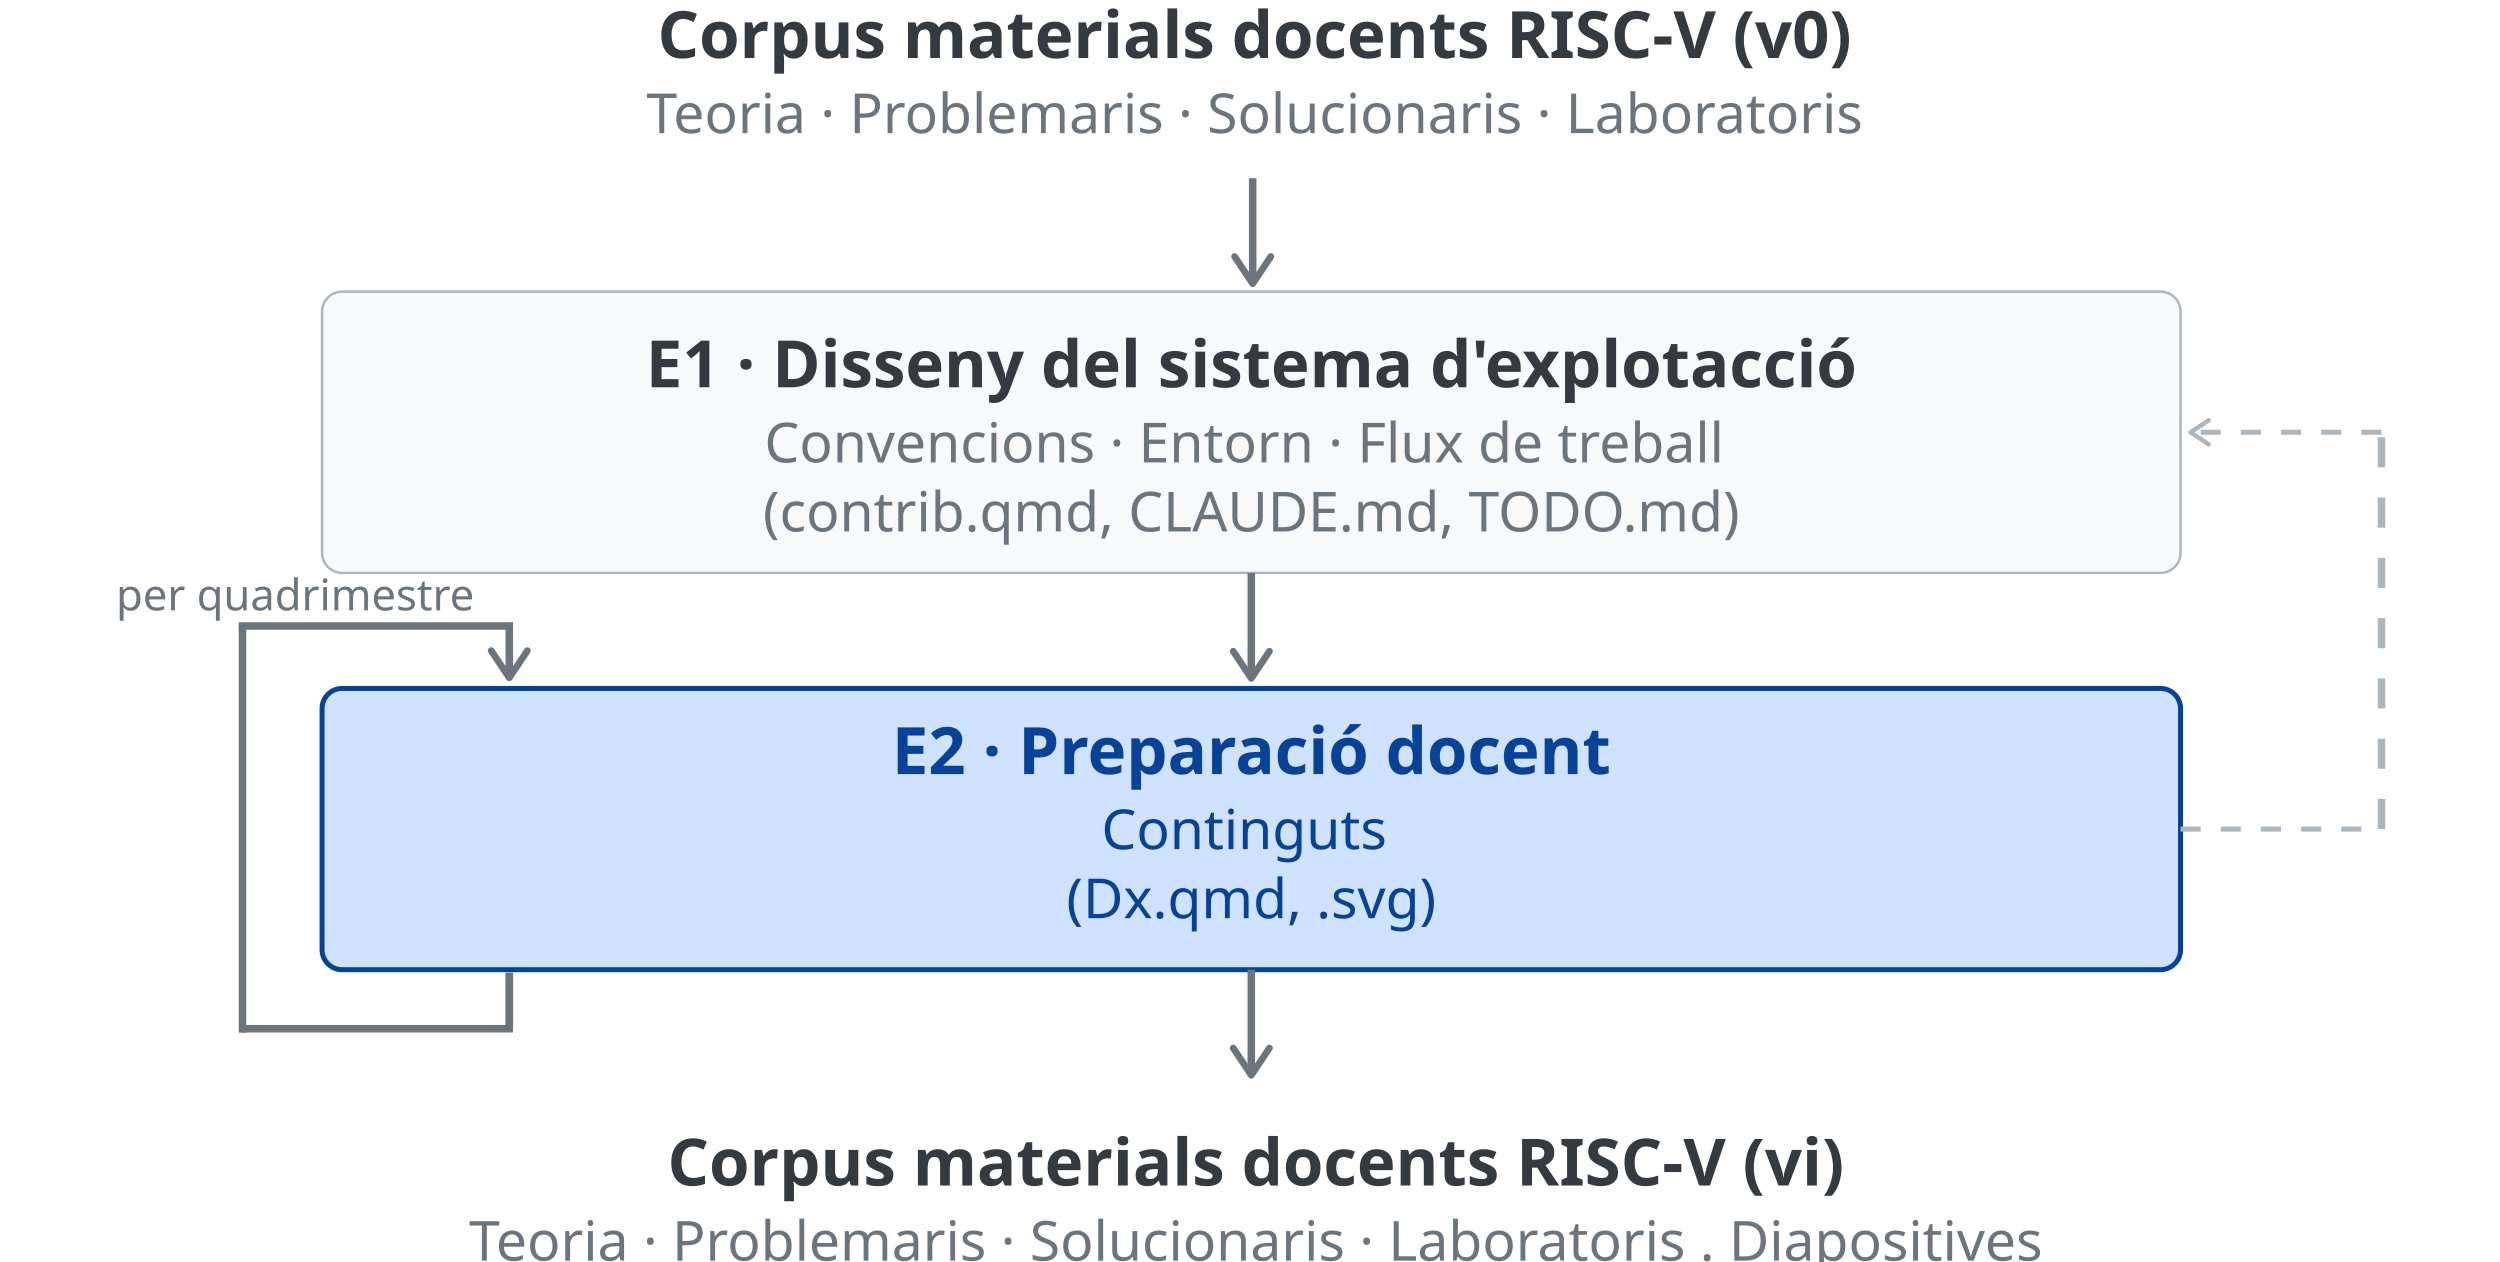
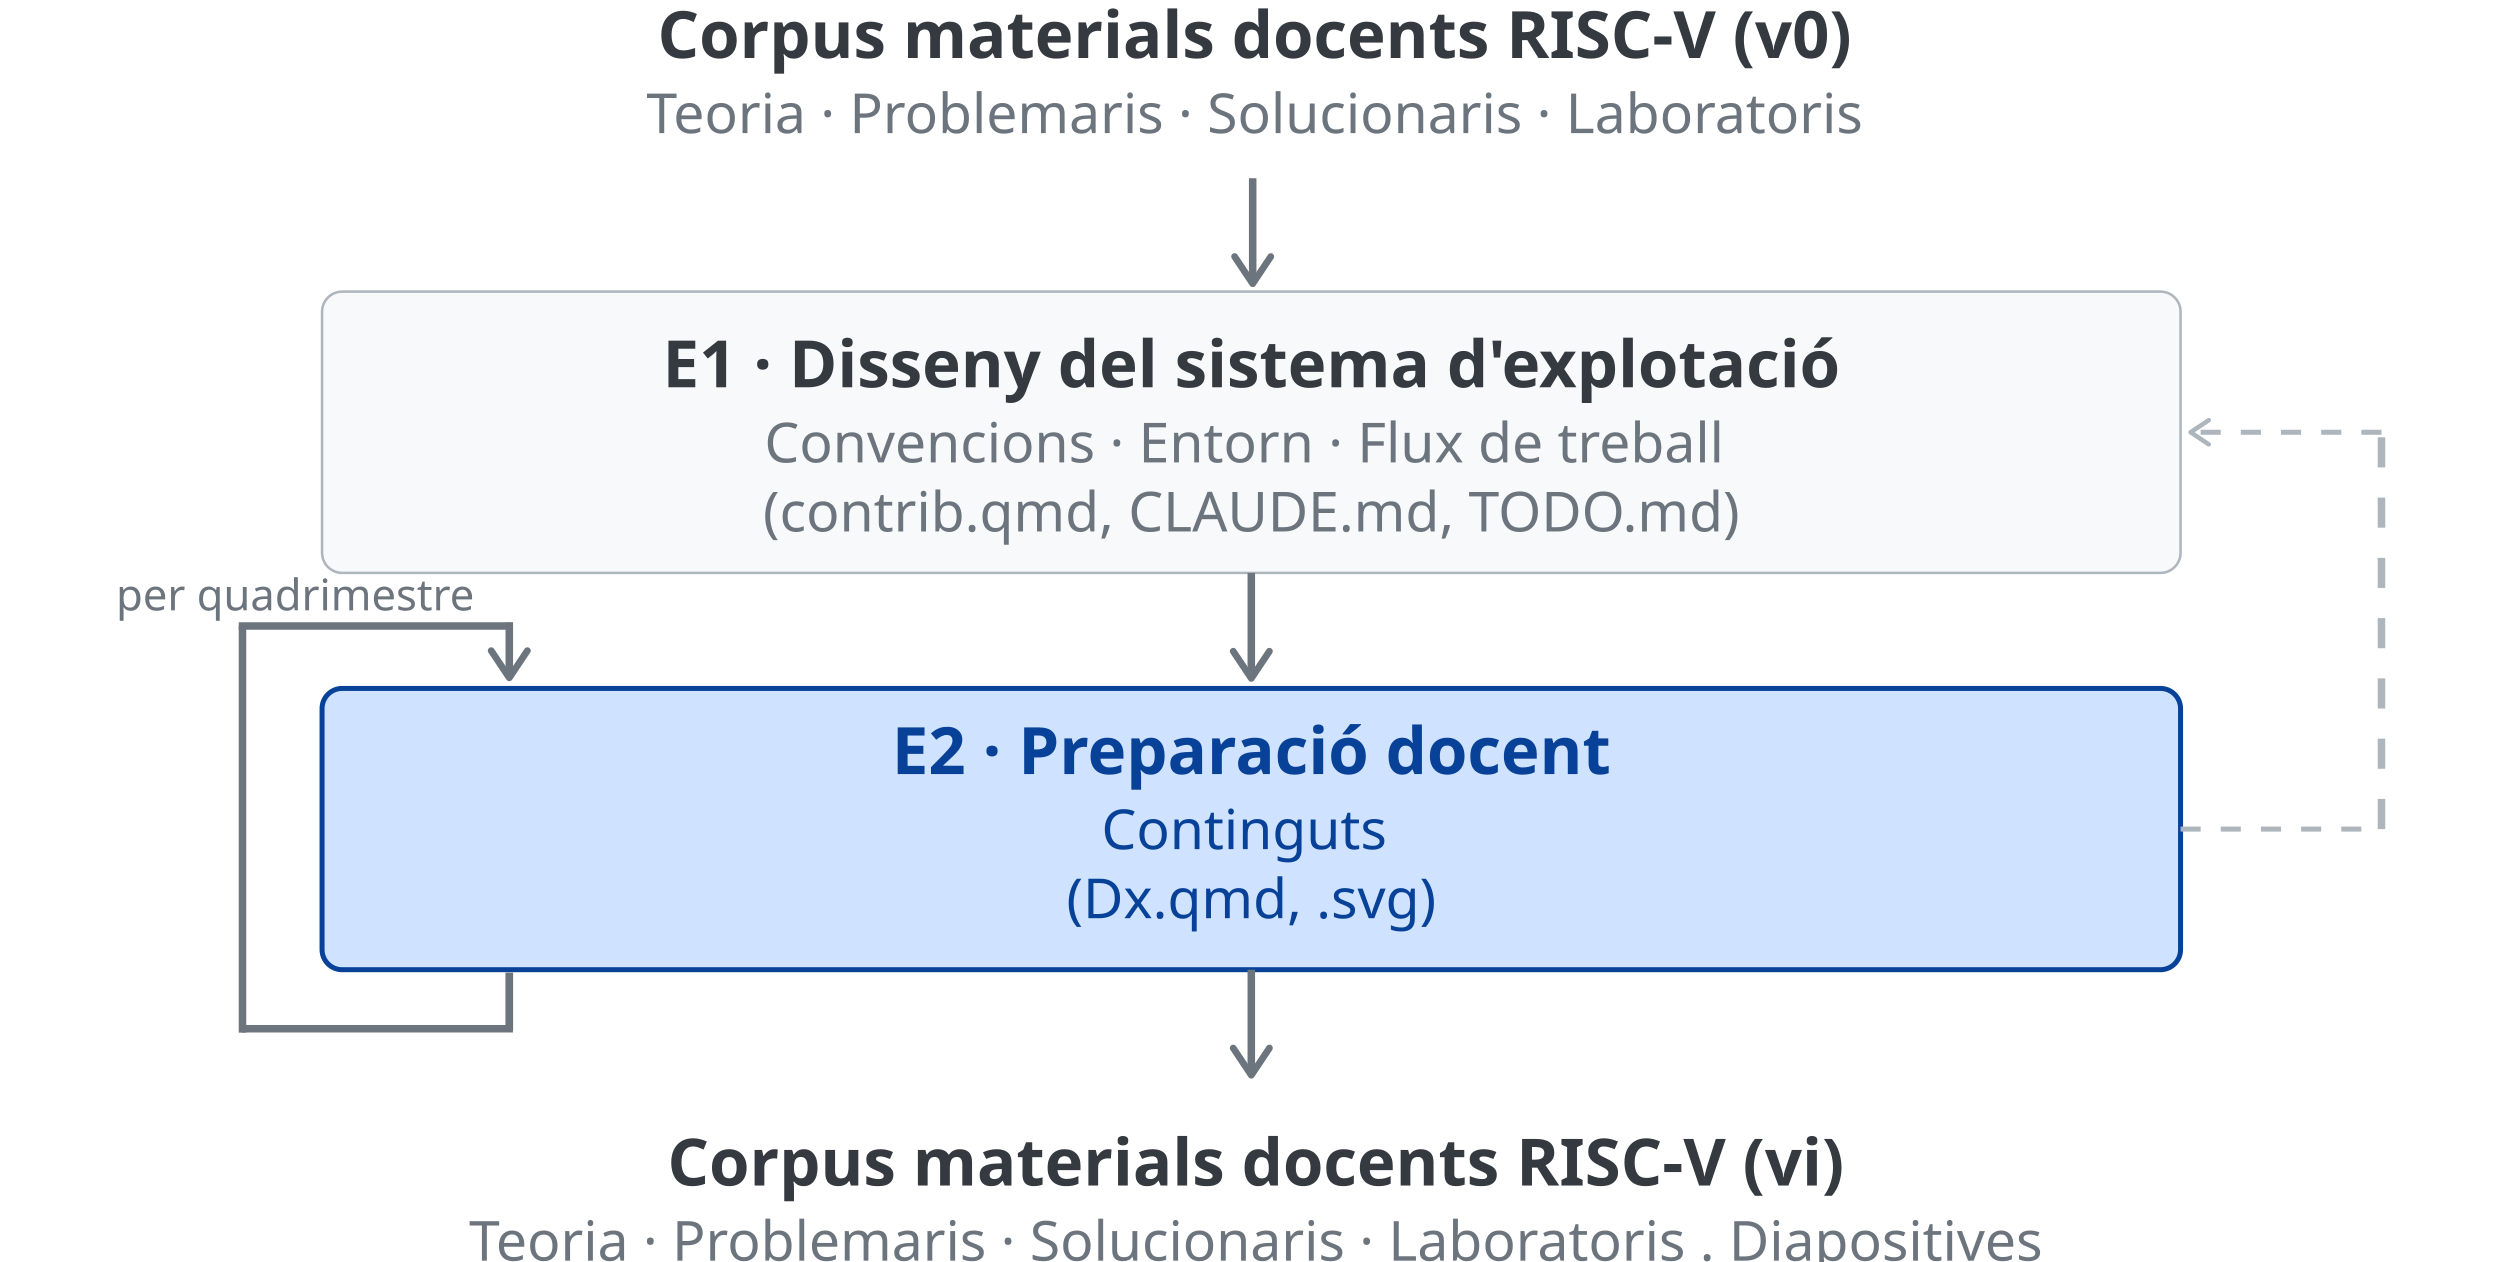
<svg xmlns="http://www.w3.org/2000/svg" width="497.714" viewBox="0 0 497.714 251.235" role="img" font-family="'Source Sans Pro', sans-serif" version="1.1" id="svg25" height="251.235">
  <defs id="defs4">
    <rect x="102" y="364.5" width="430" height="85.5" id="rect21" />
    <rect x="50.5" y="208" width="475.5" height="336.5" id="rect20" />
    <marker id="arr" viewBox="0 0 10 10" refX="8" refY="5" markerWidth="6" markerHeight="6" orient="auto-start-reverse">
      <path d="M 2,1 8,5 2,9" fill="none" stroke="context-stroke" stroke-width="1.5" stroke-linecap="round" stroke-linejoin="round" id="path1" />
    </marker>
    <linearGradient id="triGrad" x1="0" y1="0" x2="0" y2="1">
      <stop offset="0%" stop-color="#cfe2ff" stop-opacity="0.5" id="stop1" />
      <stop offset="100%" stop-color="#084298" stop-opacity="0.55" id="stop2" />
    </linearGradient>
    <linearGradient id="legendGrad" x1="76.026" y1="1135.922" x2="93.915" y2="1135.922" gradientTransform="scale(2.236068,0.4472136)" gradientUnits="userSpaceOnUse">
      <stop offset="0%" stop-color="#cfe2ff" stop-opacity="0.5" id="stop3" />
      <stop offset="100%" stop-color="#084298" stop-opacity="0.55" id="stop4" />
    </linearGradient>
    <marker id="arr-8" viewBox="0 0 10 10" refX="8" refY="5" markerWidth="6" markerHeight="6" orient="auto-start-reverse" preserveAspectRatio="xMidYMid">
      <path d="M 2,1 8,5 2,9" fill="none" stroke="context-stroke" stroke-width="1.5" stroke-linecap="round" stroke-linejoin="round" id="path1-4" />
    </marker>
    <marker id="arr-0" viewBox="0 0 10 10" refX="8" refY="5" markerWidth="6" markerHeight="6" orient="auto-start-reverse">
      <path d="M 2,1 8,5 2,9" fill="none" stroke="context-stroke" stroke-width="1.5" stroke-linecap="round" stroke-linejoin="round" id="path1-7" />
    </marker>
    <marker id="arr-9" viewBox="0 0 10 10" refX="8" refY="5" markerWidth="6" markerHeight="6" orient="auto-start-reverse">
      <path d="M 2,1 8,5 2,9" fill="none" stroke="context-stroke" stroke-width="1.5" stroke-linecap="round" stroke-linejoin="round" id="path1-2" />
    </marker>
    <marker id="arr-95" viewBox="0 0 10 10" refX="8" refY="5" markerWidth="6" markerHeight="6" orient="auto-start-reverse">
      <path d="M 2,1 8,5 2,9" fill="none" stroke="context-stroke" stroke-width="1.5" stroke-linecap="round" stroke-linejoin="round" id="path1-0" />
    </marker>
    <marker id="marker2" viewBox="0 0 10 10" refX="8" refY="5" markerWidth="6" markerHeight="6" orient="auto-start-reverse">
      <path d="M 2,1 8,5 2,9" fill="none" stroke="context-stroke" stroke-width="1.5" stroke-linecap="round" stroke-linejoin="round" id="path2" />
    </marker>
  </defs>
  <rect x="64.117" y="58.057" width="370" height="56" rx="4" fill="#f8f9fa" stroke="#adb5bd" stroke-width="0.5" id="rect4" />
-   <text x="249.117" y="72.057" text-anchor="middle" font-size="13px" font-weight="bold" fill="#343a40" dominant-baseline="central" id="text5">E1 · Disseny del sistema d'explotacció</text>
+   <text x="249.117" y="72.057" text-anchor="middle" font-size="13px" font-weight="bold" fill="#343a40" dominant-baseline="central" id="text5">E1 · Disseny del sistema d'explotació</text>
  <text x="249.117" y="92.057" text-anchor="middle" font-size="11px" fill="#6c757d" id="text6" style="font-style:normal;font-variant:normal;font-weight:normal;font-stretch:normal;font-size:11px;font-family:Sans;-inkscape-font-specification:'Sans, Normal';font-variant-ligatures:normal;font-variant-caps:normal;font-variant-numeric:normal;font-variant-east-asian:normal;text-anchor:middle;fill:#6c757d">
    <tspan id="tspan10" x="249.117" y="92.057">Convencions · Entorn · Flux de treball</tspan>
    <tspan id="tspan11" x="249.117" y="105.807">(contrib.qmd, CLAUDE.md, TODO.md)</tspan>
  </text>
  <text x="249.77" y="6.5" text-anchor="middle" font-size="13px" font-weight="bold" fill="#343a40" dominant-baseline="central" id="text5-1" style="font-style:normal;font-variant:normal;font-weight:bold;font-stretch:normal;font-size:13px;font-family:Sans;-inkscape-font-specification:'Sans, Bold';font-variant-ligatures:normal;font-variant-caps:normal;font-variant-numeric:normal;font-variant-east-asian:normal;dominant-baseline:central;text-anchor:middle;fill:#343a40">
    <tspan id="tspan19" x="249.77" y="6.5">Corpus materials docents RISC-V (v0)</tspan>
  </text>
  <text x="249.77" y="26.5" text-anchor="middle" font-size="11px" fill="#6c757d" id="text6-7" style="font-style:normal;font-variant:normal;font-weight:normal;font-stretch:normal;font-size:11px;font-family:Sans;-inkscape-font-specification:'Sans, Normal';font-variant-ligatures:normal;font-variant-caps:normal;font-variant-numeric:normal;font-variant-east-asian:normal;text-anchor:middle;fill:#6c757d">
    <tspan id="tspan16" x="249.77" y="26.5">Teoria · Problemaris · Solucionaris · Laboratoris</tspan>
  </text>
  <text x="250.008" y="230.979" text-anchor="middle" font-size="13px" font-weight="bold" fill="#343a40" dominant-baseline="central" id="text5-1-1" style="font-style:normal;font-variant:normal;font-weight:bold;font-stretch:normal;font-size:13px;font-family:'Source Sans Pro', sans-serif;-inkscape-font-specification:'Source Sans Pro, sans-serif, Bold';font-variant-ligatures:normal;font-variant-caps:normal;font-variant-numeric:normal;font-variant-east-asian:normal;dominant-baseline:central;text-anchor:middle;fill:#343a40">
    <tspan id="tspan18" x="250.008" y="230.979">Corpus materials docents RISC-V (vi)</tspan>
  </text>
  <text x="250.008" y="250.979" text-anchor="middle" font-size="11px" fill="#6c757d" id="text6-7-9" style="font-style:normal;font-variant:normal;font-weight:normal;font-stretch:normal;font-size:11px;font-family:Sans;-inkscape-font-specification:'Sans, Normal';font-variant-ligatures:normal;font-variant-caps:normal;font-variant-numeric:normal;font-variant-east-asian:normal;text-anchor:middle;fill:#6c757d">
    <tspan id="tspan23" x="250.008" y="250.979">Teoria · Problemaris · Solucionaris · Laboratoris . Diapositives</tspan>
  </text>
  <line x1="249.117" y1="114.057" x2="249.117" y2="135.057" stroke="#6c757d" stroke-width="1.5" marker-end="url(#arr)" id="line6" />
  <line x1="48.276" y1="124.584" x2="48.276" y2="205.584" stroke="#6c757d" stroke-width="1.5" id="line6-0" />
  <line x1="47.528" y1="124.631" x2="102.122" y2="124.631" stroke="#6c757d" stroke-width="1.49" id="line6-0-6" />
  <line x1="48.117" y1="204.807" x2="102.125" y2="204.807" stroke="#6c757d" stroke-width="1.496" id="line6-0-6-8" />
  <line x1="249.392" y1="35.479" x2="249.392" y2="56.48" stroke="#6c757d" stroke-width="1.5" marker-end="url(#arr-0)" id="line6-8" style="marker-end:url(#arr-0)" />
  <rect x="64.117" y="137.057" width="370" height="56" rx="4" fill="#cfe2ff" stroke="#084298" stroke-width="1" id="rect6" />
  <text x="249.117" y="149.057" text-anchor="middle" font-size="13px" font-weight="bold" fill="#084298" dominant-baseline="central" id="text7" style="font-style:normal;font-variant:normal;font-weight:bold;font-stretch:normal;font-size:13px;font-family:'Source Sans Pro', sans-serif;-inkscape-font-specification:'Source Sans Pro, sans-serif, Bold';font-variant-ligatures:normal;font-variant-caps:normal;font-variant-numeric:normal;font-variant-east-asian:normal;dominant-baseline:central;text-anchor:middle;fill:#084298">
    <tspan id="tspan20" x="249.117" y="149.057">E2 · Preparació docent</tspan>
  </text>
  <text x="249.117" y="169.057" text-anchor="middle" font-size="11px" fill="#084298" id="text8" style="font-style:normal;font-variant:normal;font-weight:normal;font-stretch:normal;font-size:11px;font-family:Sans;-inkscape-font-specification:'Sans, Normal';font-variant-ligatures:normal;font-variant-caps:normal;font-variant-numeric:normal;font-variant-east-asian:normal;text-anchor:middle;fill:#084298">
    <tspan id="tspan8" x="249.117" y="169.057">Continguts</tspan>
    <tspan id="tspan9" x="249.117" y="182.807">(Dx.qmd, .svg)</tspan>
  </text>
  <line x1="249.117" y1="193.057" x2="249.117" y2="214.057" stroke="#6c757d" stroke-width="1.5" marker-end="url(#arr)" id="line8" />
  <line x1="101.392" y1="123.941" x2="101.392" y2="134.941" stroke="#6c757d" stroke-width="1.5" marker-end="url(#arr-95)" id="line6-4" style="marker-end:url(#arr-95)" />
  <line x1="101.392" y1="193.628" x2="101.392" y2="205.066" stroke="#6c757d" stroke-width="1.53" id="line8-8" />
  <path d="m 434.117,165.057 h 40" fill="none" stroke="#adb5bd" stroke-width="0.75" stroke-dasharray="3 3" id="path17" style="stroke-width:1;stroke-dasharray:4, 4;stroke-dashoffset:0" />
  <path d="M 474.117,165.057 V 86.057" fill="none" stroke="#adb5bd" stroke-width="0.75" stroke-dasharray="3 3" id="path22" style="stroke-width:1.5;stroke-dasharray:6, 6;stroke-dashoffset:0" />
  <path d="m 474.117,86.057 h -38" fill="none" stroke="#adb5bd" stroke-width="0.75" stroke-dasharray="3 3" marker-end="url(#arr)" id="path23" style="stroke-width:1;stroke-dasharray:4, 4;stroke-dashoffset:0;marker-end:url(#arr-8)" />
  <text xml:space="preserve" id="text20" style="font-style:normal;font-variant:normal;font-weight:bold;font-stretch:normal;font-size:13px;font-family:'Source Sans Pro', sans-serif;-inkscape-font-specification:'Source Sans Pro, sans-serif, Bold';font-variant-ligatures:normal;font-variant-caps:normal;font-variant-numeric:normal;font-variant-east-asian:normal;text-align:start;writing-mode:lr-tb;direction:ltr;white-space:pre;shape-inside:url(#rect20);display:inline;fill:#7d6d6c;stroke:#6c757d;stroke-width:1.5;stroke-dasharray:6, 6" />
  <text xml:space="preserve" id="text21" style="font-style:normal;font-variant:normal;font-weight:bold;font-stretch:normal;font-size:13px;font-family:'Source Sans Pro', sans-serif;-inkscape-font-specification:'Source Sans Pro, sans-serif, Bold';font-variant-ligatures:normal;font-variant-caps:normal;font-variant-numeric:normal;font-variant-east-asian:normal;text-align:start;writing-mode:lr-tb;direction:ltr;white-space:pre;shape-inside:url(#rect21);display:inline;fill:#7d6d6c;stroke:#6c757d;stroke-width:1.5;stroke-dasharray:6, 6" />
  <text x="58.76" y="121.505" text-anchor="middle" font-size="11px" fill="#6c757d" id="text6-7-9-5" style="font-style:normal;font-variant:normal;font-weight:normal;font-stretch:normal;font-size:8.667px;font-family:Sans;-inkscape-font-specification:'Sans, Normal';font-variant-ligatures:normal;font-variant-caps:normal;font-variant-numeric:normal;font-variant-east-asian:normal;text-anchor:middle;fill:#6c757d">
    <tspan id="tspan27" x="58.76" y="121.505">per quadrimestre</tspan>
  </text>
</svg>
